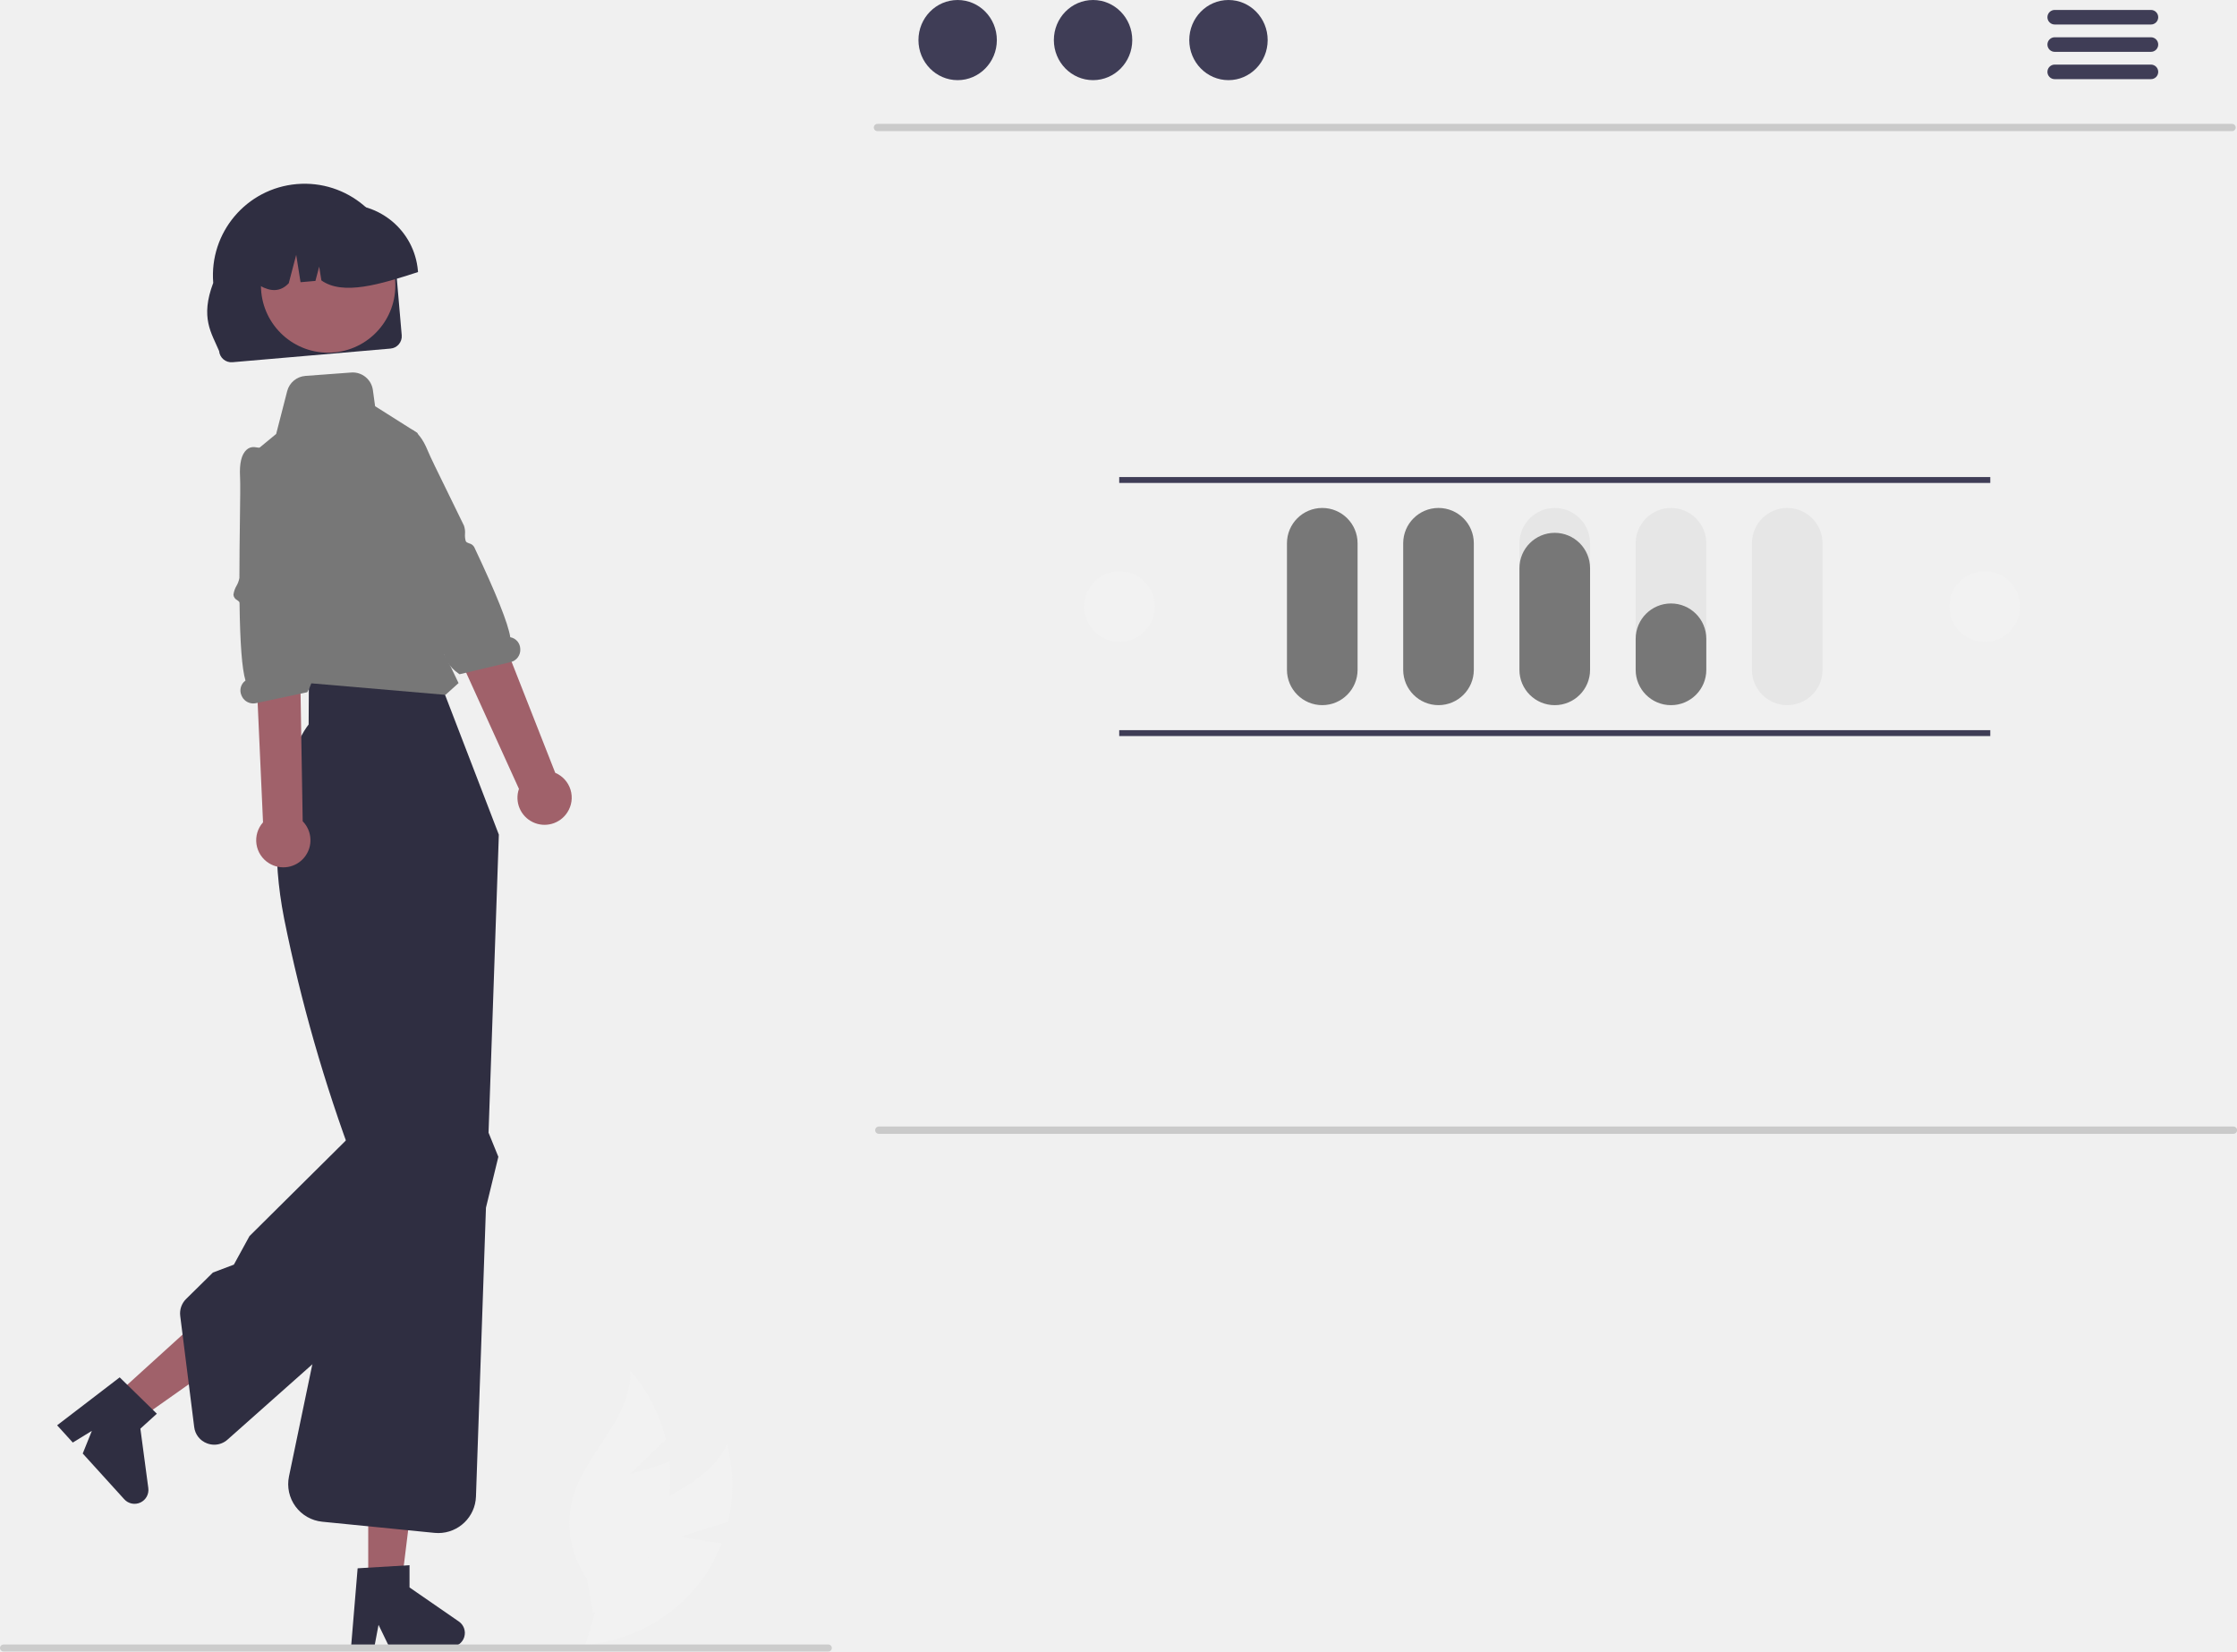
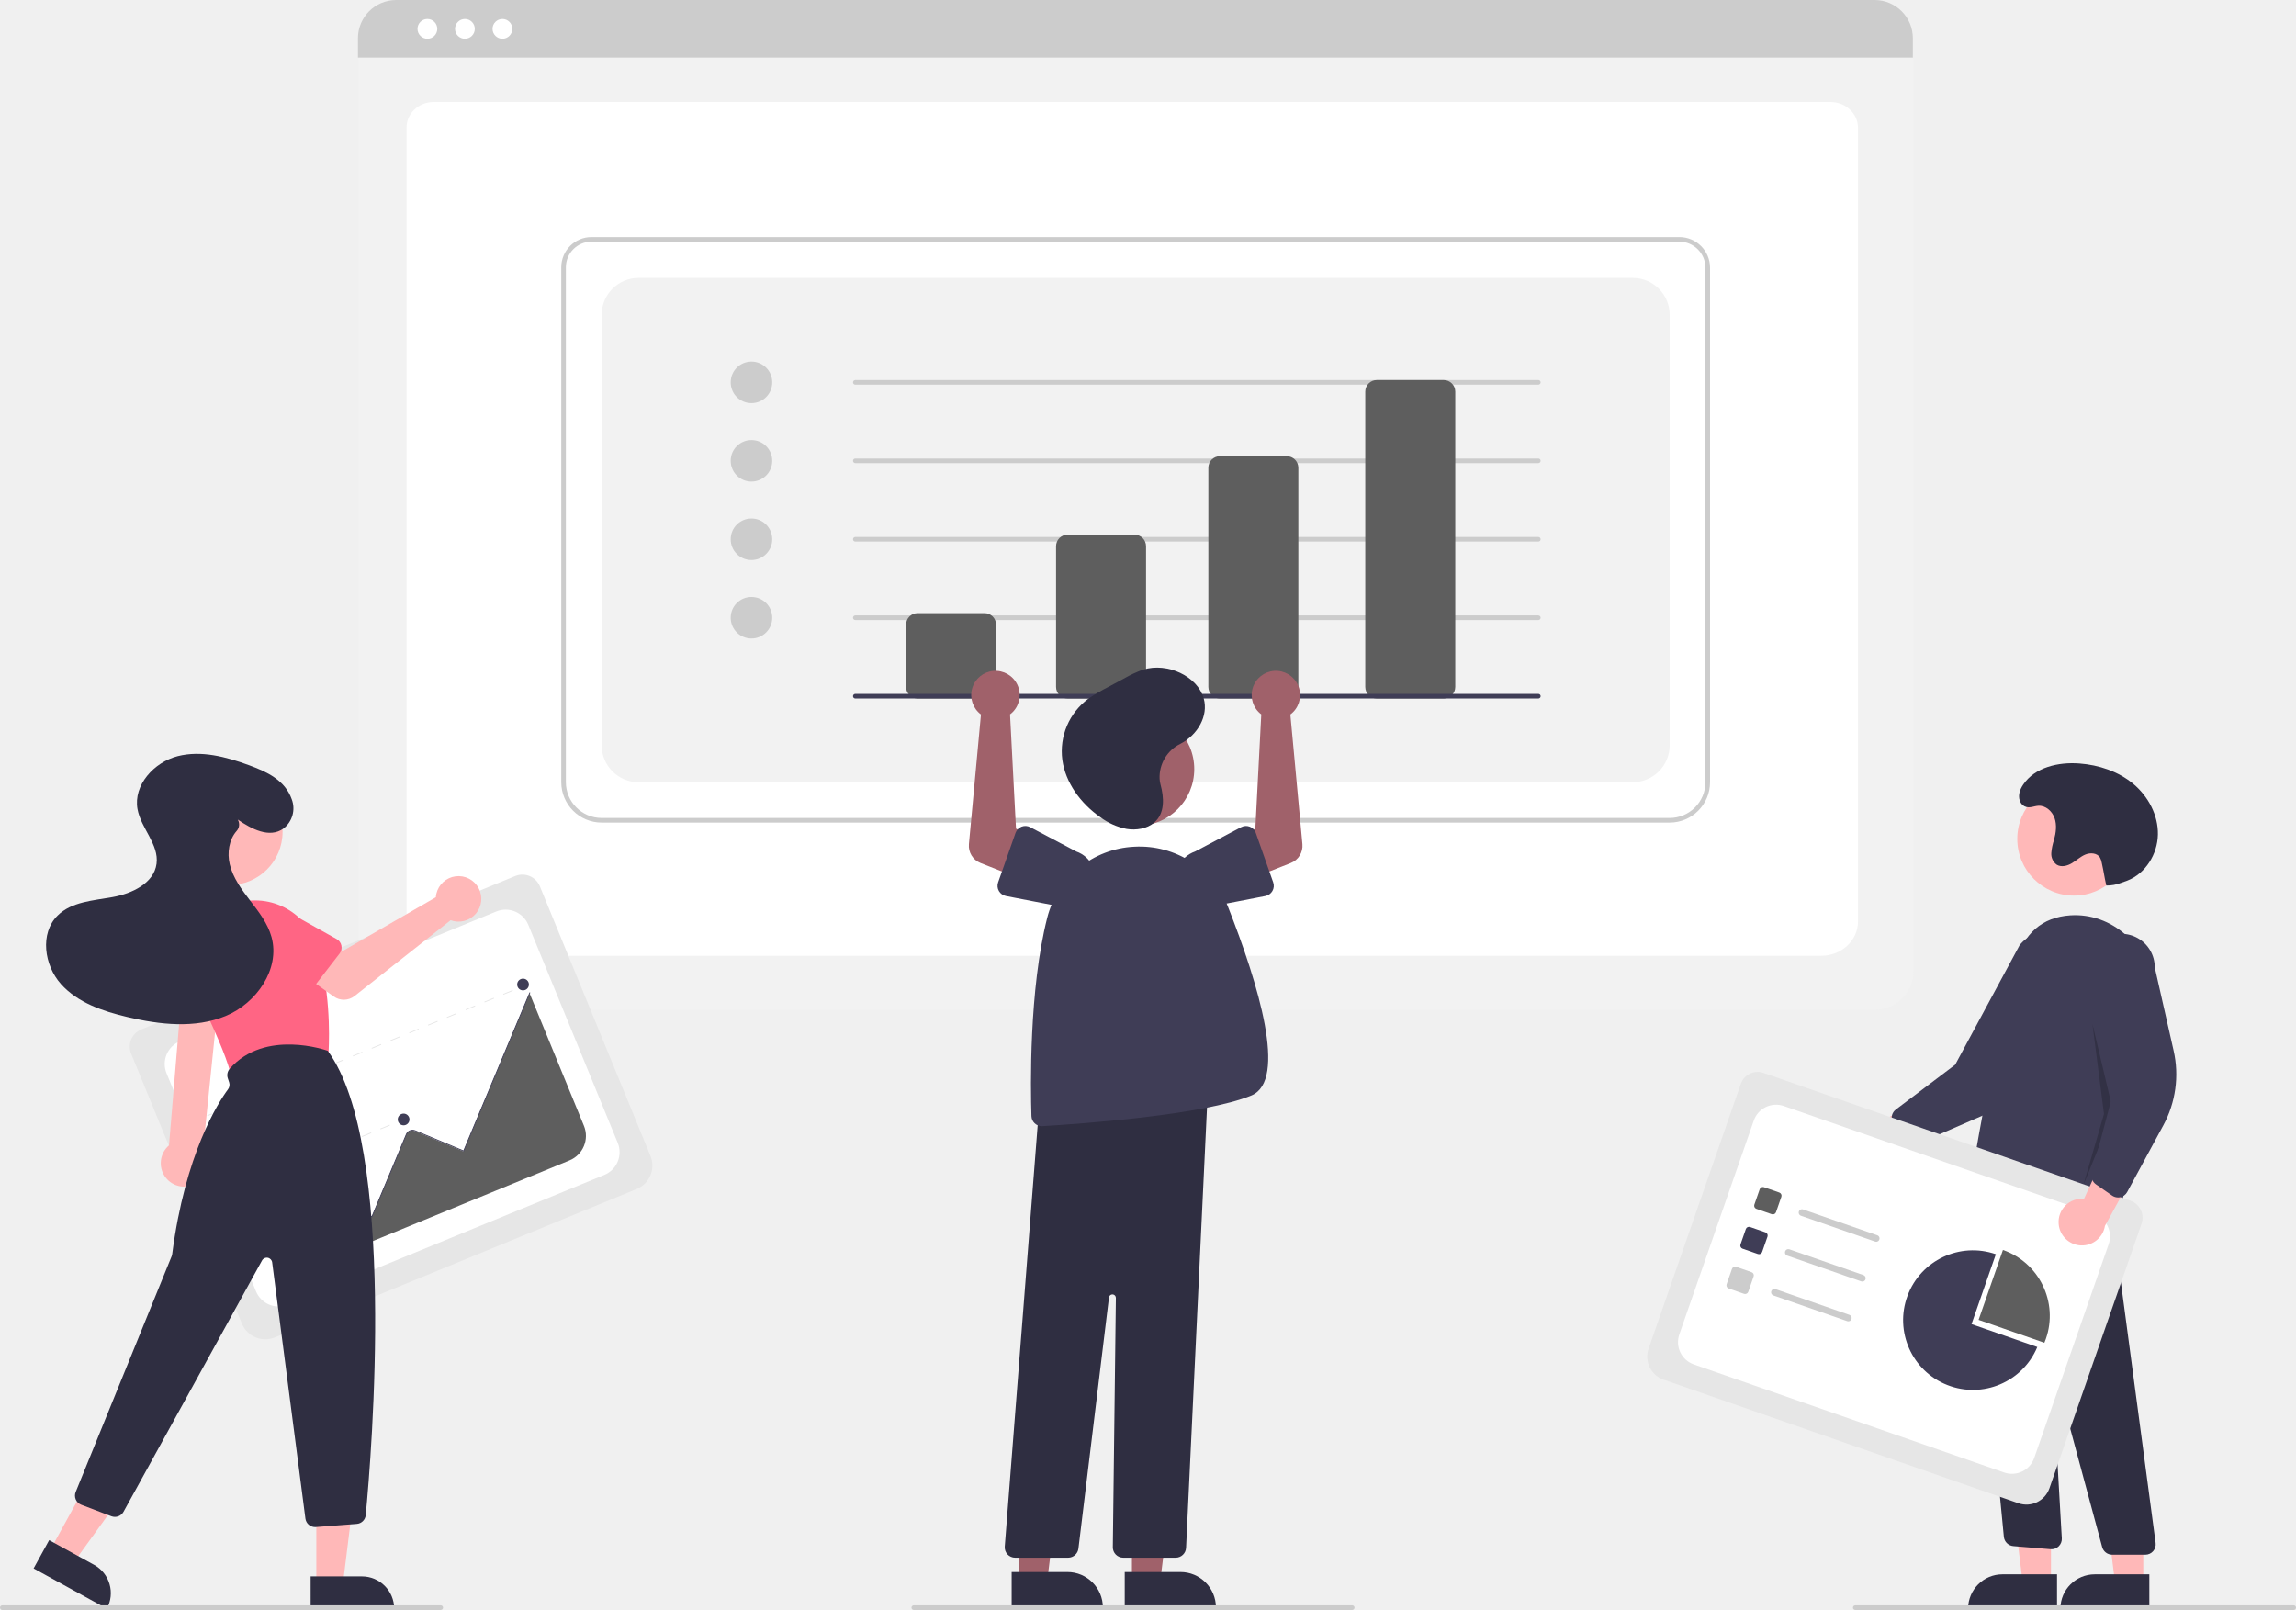
- <svg xmlns="http://www.w3.org/2000/svg" data-name="Layer 1" width="760.16" height="561.134" viewBox="0 0 760.16 561.134">
-   <path d="M978.401,213.997H518.085a1.238,1.238,0,0,1,0-2.476H978.401a1.238,1.238,0,0,1,0,2.476Z" transform="translate(-219.9198 -169.4329)" fill="#cacaca" />
-   <ellipse cx="325.42" cy="13.617" rx="13.32" ry="13.617" fill="#3f3d56" />
-   <ellipse cx="371.435" cy="13.617" rx="13.32" ry="13.617" fill="#3f3d56" />
-   <ellipse cx="417.449" cy="13.617" rx="13.32" ry="13.617" fill="#3f3d56" />
-   <path d="M950.831,177.762H918.137a2.476,2.476,0,0,1,0-4.952h32.695a2.476,2.476,0,0,1,0,4.952Z" transform="translate(-219.9198 -169.4329)" fill="#3f3d56" />
-   <path d="M950.831,187.046H918.137a2.476,2.476,0,0,1,0-4.952h32.695a2.476,2.476,0,0,1,0,4.952Z" transform="translate(-219.9198 -169.4329)" fill="#3f3d56" />
-   <path d="M950.831,196.33H918.137a2.476,2.476,0,0,1,0-4.952h32.695a2.476,2.476,0,0,1,0,4.952Z" transform="translate(-219.9198 -169.4329)" fill="#3f3d56" />
-   <path d="M978.869,554.674H518.554a1.238,1.238,0,0,1,0-2.476H978.869a1.238,1.238,0,0,1,0,2.476Z" transform="translate(-219.9198 -169.4329)" fill="#cacaca" />
-   <path d="M669.243,409.023a12.014,12.014,0,0,1-12-12v-43a12,12,0,0,1,24,0v43A12.014,12.014,0,0,1,669.243,409.023Z" transform="translate(-219.9198 -169.4329)" fill="#777777" />
-   <path d="M708.743,409.023a12.014,12.014,0,0,1-12-12v-43a12,12,0,0,1,24,0v43A12.014,12.014,0,0,1,708.743,409.023Z" transform="translate(-219.9198 -169.4329)" fill="#777777" />
-   <path d="M748.243,342.023a12.01,12.01,0,0,0-12,12v43a12,12,0,1,0,24,0v-43A12.01,12.01,0,0,0,748.243,342.023Z" transform="translate(-219.9198 -169.4329)" fill="#e6e6e6" />
-   <path d="M787.743,342.023a12.01,12.01,0,0,0-12,12v43a12,12,0,1,0,24,0v-43A12.01,12.01,0,0,0,787.743,342.023Z" transform="translate(-219.9198 -169.4329)" fill="#e6e6e6" />
-   <path d="M827.243,409.023a12.014,12.014,0,0,1-12-12v-43a12,12,0,0,1,24,0v43A12.014,12.014,0,0,1,827.243,409.023Z" transform="translate(-219.9198 -169.4329)" fill="#e6e6e6" />
-   <rect x="380.323" y="248.09" width="296" height="2" fill="#3f3d56" />
-   <rect x="380.323" y="162.09" width="296" height="2" fill="#3f3d56" />
-   <path d="M748.243,350.473a12.009,12.009,0,0,0-12,12v34.55a12,12,0,1,0,24,0v-34.55A12.009,12.009,0,0,0,748.243,350.473Z" transform="translate(-219.9198 -169.4329)" fill="#777777" />
-   <path d="M787.743,374.473a12.009,12.009,0,0,0-12,12v10.55a12,12,0,1,0,24,0v-10.55A12.009,12.009,0,0,0,787.743,374.473Z" transform="translate(-219.9198 -169.4329)" fill="#777777" />
-   <circle cx="674.423" cy="206.09" r="12" fill="#f2f2f2" />
-   <circle cx="380.423" cy="206.09" r="12" fill="#f2f2f2" />
-   <path d="M412.722,445.437a9.157,9.157,0,0,0-4.125-13.422L377.743,353.523l-15.053,10.053L396.264,437.468a9.207,9.207,0,0,0,16.458,7.969Z" transform="translate(-219.9198 -169.4329)" fill="#a0616a" />
-   <path d="M376.081,398.523l-.183-.125c-3.529-2.418-5.026-5.511-5.235-7.424a3.224,3.224,0,0,1,.409-2.162l-6.324-13.058-25.747-42.212,14.694-16.108,2.943-1.89a3.438,3.438,0,0,1,2.786-.256c2.178.666,4.149,3.117,5.858,7.285.857,2.091,3.299,7.062,6.389,13.354,1.805,3.675,3.835,7.809,5.91,12.102a6.98,6.98,0,0,1,.354,2.845,6.686,6.686,0,0,0,.257,2.434c.187.391.635.554,1.154.743a2.657,2.657,0,0,1,1.717,1.259c7.523,15.922,11.538,25.955,12.257,30.63a4.132,4.132,0,0,1,3.394,3.94,4.288,4.288,0,0,1-3.338,4.534Z" transform="translate(-219.9198 -169.4329)" fill="#777777" />
-   <polygon points="37.492 475.736 44.909 483.909 79.966 459.188 69.018 447.124 37.492 475.736" fill="#a0616a" />
-   <path d="M260.589,637.421l12.63,12.351-5.595,5.077,2.693,20.196a4.719,4.719,0,0,1-8.173,3.796l-14.109-15.546,3.102-7.702-6.483,3.976-5.32-5.862Z" transform="translate(-219.9198 -169.4329)" fill="#2f2e41" />
-   <polygon points="125.13 540.421 136.167 540.421 141.42 497.848 125.13 497.848 125.13 540.421" fill="#a0616a" />
-   <path d="M341.447,702.295l17.634-1.053v7.555l16.765,11.579a4.719,4.719,0,0,1-2.682,8.603l-20.994,0-3.619-7.473-1.413,7.473h-7.916Z" transform="translate(-219.9198 -169.4329)" fill="#2f2e41" />
-   <path d="M368.869,690.323a13.03,13.03,0,0,1-1.304-.065l-38.15-3.789a12.832,12.832,0,0,1-11.295-15.387l22.17-106.422a539.985,539.985,0,0,1-23.812-83.057c-8.785-44.822,8.149-65.811,8.321-66.018l.094-16.087,9.137-.526,33.081.104.152-3.672,22.173,57.609-.004.12-3.498,101.154,3.333,8.196L385.053,579.778l-3.394,98.153a12.838,12.838,0,0,1-12.79,12.392Z" transform="translate(-219.9198 -169.4329)" fill="#2f2e41" />
-   <path d="M323.696,297.156l15.567-1.153a6.92,6.92,0,0,1,7.366,5.957l.756,5.489,14.358,9.074,16,39L374.73,396.945l-3.987-5.422,2.326,4.422,2.674,5.578-4.441,4-46.559-4-20.262-76.992,9.284-7.654,3.74-14.544A6.92,6.92,0,0,1,323.696,297.156Z" transform="translate(-219.9198 -169.4329)" fill="#777777" />
-   <path d="M292.743,660.303a6.947,6.947,0,0,1-2.45-.453,6.742,6.742,0,0,1-4.383-5.554l-4.75-37.769a6.89,6.89,0,0,1,1.972-5.715l9.144-9.009,7.116-2.684,5.309-9.702L338.484,555.908,379.304,585.708l-82.054,72.854A6.756,6.756,0,0,1,292.743,660.303Z" transform="translate(-219.9198 -169.4329)" fill="#2f2e41" />
-   <path id="be92b318-09a5-4c84-a1ba-69dfff500ca5-386" data-name="a1ca5f83-7fa1-45b1-9d3b-bf096f25c0e5" d="M356.43,283.345l-1.998-23.154a31.142,31.142,0,0,0-62.056,5.315l.003.04c-4.485,11.867-.597,16.99,1.998,23.154a4.188,4.188,0,0,0,4.525,3.806l53.719-4.636A4.188,4.188,0,0,0,356.43,283.345Z" transform="translate(-219.9198 -169.4329)" fill="#2f2e41" />
-   <circle id="aa112140-1ac1-46a2-9314-ee7921cae26f" data-name="b14fd05a-a043-4ff7-820e-83dd0ca664c7" cx="111.507" cy="96.997" r="22.832" fill="#a0616a" />
-   <path id="ee3cfa53-3b94-464e-b31b-442dda2a3e33-387" data-name="b50f9c05-1494-4f26-bcdb-96e0065c79e8" d="M361.932,261.409a24.662,24.662,0,0,0-26.661-22.425l-4.631.4a24.662,24.662,0,0,0-22.425,26.661l.04.463c3.673,2.072,6.995,2.134,9.787-.845l2.531-9.635,1.474,9.289,5.059-.437,1.279-4.861.744,4.686c7.335,5.229,20.014,1.326,32.843-2.834Z" transform="translate(-219.9198 -169.4329)" fill="#2f2e41" />
-   <path d="M311.33,462.731a9.157,9.157,0,0,1-2.031-13.894l-3.736-83.047,15.856,1.534,1.361,81.15a9.207,9.207,0,0,1-11.45,14.257Z" transform="translate(-219.9198 -169.4329)" fill="#a0616a" />
-   <path d="M305.935,408.449a4.319,4.319,0,0,1-3.972-2.771,4.132,4.132,0,0,1,1.375-5.015c-1.187-3.959-1.848-12.598-2.019-26.37-.005-.376-.314-.612-.82-.965a2.252,2.252,0,0,1-1.256-1.802,8.174,8.174,0,0,1,1.064-3.09,8.019,8.019,0,0,0,.966-2.646c.004-6.9.094-13.642.173-19.59.093-7.011.167-12.549.044-14.805-.244-4.499.485-7.558,2.167-9.094a3.446,3.446,0,0,1,2.627-.963l3.595.478,20.057,8.216-5.157,49.224-.11,14.46a3.219,3.219,0,0,1,1.296,1.777c.632,1.818.606,5.254-1.545,8.952l-.111.191-17.387,3.706A4.713,4.713,0,0,1,305.935,408.449Z" transform="translate(-219.9198 -169.4329)" fill="#777777" />
-   <path d="M451.236,691.546l16.119-5.113a54.561,54.561,0,0,0-.388-26.249c-6.476,14.399-25.475,17.926-36.3,29.419a32.819,32.819,0,0,0-8.395,27.179l-3.391,11.504a54.994,54.994,0,0,0,40.024-22.767,53.12,53.12,0,0,0,6.224-11.783C458.255,693.048,451.236,691.546,451.236,691.546Z" transform="translate(-219.9198 -169.4329)" fill="#f2f2f2" />
-   <path d="M434.012,670.274l12.147-11.765A54.561,54.561,0,0,0,434.105,635.188c.625,15.776-14.806,27.406-19.369,42.52a32.819,32.819,0,0,0,4.607,28.071l2.095,11.809a54.994,54.994,0,0,0,25.669-38.228,53.121,53.121,0,0,0,.316-13.323C440.964,668.487,434.012,670.274,434.012,670.274Z" transform="translate(-219.9198 -169.4329)" fill="#f2f2f2" />
-   <path d="M502.59,729.377a1.186,1.186,0,0,1-1.19,1.19h-280.29a1.19,1.19,0,0,1,0-2.38h280.29A1.187,1.187,0,0,1,502.59,729.377Z" transform="translate(-219.9198 -169.4329)" fill="#ccc" />
+ <svg xmlns="http://www.w3.org/2000/svg" data-name="Layer 1" width="995" height="697.681" viewBox="0 0 995 697.681">
+   <path d="M915.189,538.707H274.35a16.519,16.519,0,0,1-16.5-16.5V127.054A12.102,12.102,0,0,1,269.938,114.965H919.391a12.311,12.311,0,0,1,12.297,12.297V522.207A16.519,16.519,0,0,1,915.189,538.707Z" transform="translate(-102.5 -101.1595)" fill="#f2f2f2" />
+   <path d="M891.811,515.341H294.567c-8.755,0-15.878-6.67-15.878-14.868v-344.105c0-6.08,5.278-11.027,11.766-11.027H895.728c6.595,0,11.961,5.028,11.961,11.209V500.472C907.689,508.671,900.566,515.341,891.811,515.341Z" transform="translate(-102.5 -101.1595)" fill="#fff" />
+   <path d="M931.459,126.11H257.619V117.709a16.574,16.574,0,0,1,16.56-16.55H914.899a16.574,16.574,0,0,1,16.56,16.55Z" transform="translate(-102.5 -101.1595)" fill="#ccc" />
+   <circle cx="185.214" cy="12.5" r="4.283" fill="#fff" />
+   <circle cx="201.473" cy="12.5" r="4.283" fill="#fff" />
+   <circle cx="217.731" cy="12.5" r="4.283" fill="#fff" />
+   <path d="M826.073,457.629H363.234a17.52,17.52,0,0,1-17.5-17.5V216.975a13.103,13.103,0,0,1,13.088-13.088H830.276a13.312,13.312,0,0,1,13.297,13.297V440.129A17.52,17.52,0,0,1,826.073,457.629ZM358.822,205.886a11.101,11.101,0,0,0-11.088,11.088V440.129a15.517,15.517,0,0,0,15.5,15.5H826.073a15.518,15.518,0,0,0,15.5-15.5V217.184a11.31,11.31,0,0,0-11.297-11.297Z" transform="translate(-102.5 -101.1595)" fill="#ccc" />
+   <path d="M379.234,440.129h430.839a16,16,0,0,0,16-16V237.581a16,16,0,0,0-16-16H379.234a16,16,0,0,0-16,16V424.129A16,16,0,0,0,379.234,440.129Z" transform="translate(-102.5 -101.1595)" fill="#f2f2f2" />
+   <circle cx="325.654" cy="165.695" r="9" fill="#ccc" />
+   <circle cx="325.654" cy="199.695" r="9" fill="#ccc" />
+   <circle cx="325.654" cy="233.695" r="9" fill="#ccc" />
+   <circle cx="325.654" cy="267.695" r="9" fill="#ccc" />
+   <path d="M769.154,267.855h-296a1,1,0,0,1,0-2h296a1,1,0,0,1,0,2Z" transform="translate(-102.5 -101.1595)" fill="#ccc" />
+   <path d="M769.154,301.855h-296a1,1,0,0,1,0-2h296a1,1,0,0,1,0,2Z" transform="translate(-102.5 -101.1595)" fill="#ccc" />
+   <path d="M769.154,335.855h-296a1,1,0,0,1,0-2h296a1,1,0,0,1,0,2Z" transform="translate(-102.5 -101.1595)" fill="#ccc" />
+   <path d="M769.154,369.855h-296a1,1,0,0,1,0-2h296a1,1,0,0,1,0,2Z" transform="translate(-102.5 -101.1595)" fill="#ccc" />
+   <path d="M529.154,403.855h-29a5.006,5.006,0,0,1-5-5v-27a5.006,5.006,0,0,1,5-5h29a5.006,5.006,0,0,1,5,5v27A5.006,5.006,0,0,1,529.154,403.855Z" transform="translate(-102.5 -101.1595)" fill="#5e5e5e" />
+   <path d="M594.154,403.855h-29a5.006,5.006,0,0,1-5-5v-61a5.006,5.006,0,0,1,5-5h29a5.006,5.006,0,0,1,5,5v61A5.006,5.006,0,0,1,594.154,403.855Z" transform="translate(-102.5 -101.1595)" fill="#5e5e5e" />
+   <path d="M660.154,403.855h-29a5.006,5.006,0,0,1-5-5v-95a5.006,5.006,0,0,1,5-5h29a5.006,5.006,0,0,1,5,5v95A5.006,5.006,0,0,1,660.154,403.855Z" transform="translate(-102.5 -101.1595)" fill="#5e5e5e" />
+   <path d="M728.154,403.855h-29a5.006,5.006,0,0,1-5-5v-128a5.006,5.006,0,0,1,5-5h29a5.006,5.006,0,0,1,5,5v128A5.006,5.006,0,0,1,728.154,403.855Z" transform="translate(-102.5 -101.1595)" fill="#5e5e5e" />
+   <path d="M769.154,403.855h-296a1,1,0,0,1,0-2h296a1,1,0,0,1,0,2Z" transform="translate(-102.5 -101.1595)" fill="#3f3d56" />
+   <path d="M899.201,590.402a10.056,10.056,0,0,1,15.32-1.743l31.755-16.389-1.975,18.464L914.45,603.467a10.11,10.11,0,0,1-15.248-13.065Z" transform="translate(-102.5 -101.1595)" fill="#ffb8b8" />
+   <path d="M926.524,597.289a4.506,4.506,0,0,1-1.524-2.212l-2.526-8.159a4.515,4.515,0,0,1,1.587-4.921l25.738-19.44,27.875-51.712a14.497,14.497,0,1,1,22.9,17.782L984.716,562.096a46.374,46.374,0,0,1-23.463,22.696l-30.163,13.083a4.505,4.505,0,0,1-3.669-.039A4.455,4.455,0,0,1,926.524,597.289Z" transform="translate(-102.5 -101.1595)" fill="#3f3d56" />
+   <circle cx="898.775" cy="363.541" r="24.561" fill="#ffb8b8" />
+   <polygon points="888.812 685.737 876.553 685.736 870.722 638.448 888.817 638.449 888.812 685.737" fill="#ffb8b8" />
+   <path d="M867.795,682.233h23.644a0,0,0,0,1,0,0v14.887a0,0,0,0,1,0,0H852.908a0,0,0,0,1,0,0v0A14.887,14.887,0,0,1,867.795,682.233Z" fill="#2f2e41" />
+   <polygon points="928.812 685.739 916.553 685.738 910.722 638.449 928.817 638.451 928.812 685.739" fill="#ffb8b8" />
+   <path d="M907.795,682.235h23.644a0,0,0,0,1,0,0V697.121a0,0,0,0,1,0,0H892.908a0,0,0,0,1,0,0v0A14.887,14.887,0,0,1,907.795,682.235Z" fill="#2f2e41" />
+   <path d="M1032.208,774.899l-14.367-.001a4.508,4.508,0,0,1-4.345-3.329l-20.68-76.701a.5.5,0,0,0-.982.16l4.177,72.742a4.499,4.499,0,0,1-4.867,4.742L974.998,771.166a4.512,4.512,0,0,1-4.096-3.964L956.191,614.457l5.691,3.415,53.329-9.054L1036.669,769.804a4.501,4.501,0,0,1-4.461,5.095Z" transform="translate(-102.5 -101.1595)" fill="#2f2e41" />
+   <path d="M974.027,630.579a32.939,32.939,0,0,1-16.692-4.698,4.48,4.48,0,0,1-2.136-4.589c1.876-11.486,11.684-70.408,20.608-102.529,3.635-13.083,11.671-20.129,23.887-20.943,17.868-1.172,33.75,12.807,35.404,31.2,2.917,32.448-8.933,78.55-14.164,96.866a4.496,4.496,0,0,1-7.088,2.306l-10.661-8.293a3.533,3.533,0,0,0-4.516.188C989.682,628.101,981.146,630.579,974.027,630.579Z" transform="translate(-102.5 -101.1595)" fill="#3f3d56" />
+   <polygon points="906.787 443.738 915.786 481.739 902.784 513.738 911.786 482.739 906.787 443.738" opacity="0.2" />
+   <path d="M1015.29,484.898a16.538,16.538,0,0,0,6.388-1.155c.894-.345,1.822-.628,2.715-.972,7.882-3.045,13.074-11.438,13.261-19.886s-4.188-16.647-10.684-22.05-14.909-8.178-23.335-8.82c-9.075-.691-19.294,1.61-24.366,9.167-1.35,2.012-2.294,4.452-1.494,6.882a4.404,4.404,0,0,0,1.241,1.906c2.265,2.015,4.522.5,6.831.366,3.173-.184,6.023,2.385,7.048,5.394s.573,6.322-.254,9.391a23.459,23.459,0,0,0-1.183,5.71,5.741,5.741,0,0,0,2.378,5.055c1.983,1.199,4.587.505,6.571-.691s3.699-2.86,5.842-3.741,5.022-.685,6.27,1.268a6.935,6.935,0,0,1,.793,2.289c1.118,5.095.861,4.795,1.979,9.89Z" transform="translate(-102.5 -101.1595)" fill="#2f2e41" />
+   <path d="M977.221,752.591,823.425,699.03a10.556,10.556,0,0,1-6.49-13.426l39.966-114.758a7.734,7.734,0,0,1,9.836-4.755L1025.732,621.463a7.867,7.867,0,0,1,4.837,10.006L990.647,746.101A10.556,10.556,0,0,1,977.221,752.591Z" transform="translate(-102.5 -101.1595)" fill="#e6e6e6" />
+   <path d="M836.549,692.435l134.484,46.835a10.225,10.225,0,0,0,13.019-6.293l32.272-92.667a10.225,10.225,0,0,0-6.293-13.019l-134.484-46.835a10.225,10.225,0,0,0-13.019,6.293l-32.272,92.667A10.225,10.225,0,0,0,836.549,692.435Z" transform="translate(-102.5 -101.1595)" fill="#fff" />
+   <path d="M870.32,627.329l-6.66-2.32a1.444,1.444,0,0,1-.888-1.837l2.32-6.66a1.444,1.444,0,0,1,1.837-.888l6.66,2.32a1.444,1.444,0,0,1,.888,1.837l-2.32,6.66A1.444,1.444,0,0,1,870.32,627.329Z" transform="translate(-102.5 -101.1595)" fill="#5e5e5e" />
+   <path d="M864.31,644.585l-6.66-2.32a1.444,1.444,0,0,1-.888-1.837l2.32-6.66a1.444,1.444,0,0,1,1.837-.888l6.66,2.32a1.444,1.444,0,0,1,.888,1.837l-2.32,6.66A1.444,1.444,0,0,1,864.31,644.585Z" transform="translate(-102.5 -101.1595)" fill="#3f3d56" />
+   <path d="M858.301,661.841l-6.66-2.32a1.444,1.444,0,0,1-.888-1.837l2.32-6.66a1.444,1.444,0,0,1,1.837-.888l6.66,2.32a1.444,1.444,0,0,1,.888,1.837l-2.32,6.66A1.444,1.444,0,0,1,858.301,661.841Z" transform="translate(-102.5 -101.1595)" fill="#ccc" />
+   <path d="M915.074,639.181l-32.09-11.176a1.443,1.443,0,1,1,.949-2.725l32.09,11.176a1.443,1.443,0,1,1-.949,2.725Z" transform="translate(-102.5 -101.1595)" fill="#ccc" />
+   <path d="M909.065,656.437l-32.09-11.176a1.443,1.443,0,0,1,.949-2.725l32.09,11.176a1.443,1.443,0,1,1-.949,2.725Z" transform="translate(-102.5 -101.1595)" fill="#ccc" />
+   <path d="M903.055,673.693l-32.09-11.176a1.443,1.443,0,0,1,.949-2.725l32.09,11.176a1.443,1.443,0,0,1-.949,2.725Z" transform="translate(-102.5 -101.1595)" fill="#ccc" />
+   <path d="M988.454,683.043c.234-.561.454-1.131.656-1.712a30.239,30.239,0,0,0-18.611-38.501L959.951,673.116Z" transform="translate(-102.5 -101.1595)" fill="#5e5e5e" />
+   <path d="M956.884,674.959l10.548-30.287a30.239,30.239,0,1,0,17.955,40.213Z" transform="translate(-102.5 -101.1595)" fill="#3f3d56" />
+   <path d="M994.645,631.512a10.056,10.056,0,0,1,10.979-10.826l14.873-32.493,9.841,15.748-15.633,28.441a10.11,10.11,0,0,1-20.061-.87Z" transform="translate(-102.5 -101.1595)" fill="#ffb8b8" />
+   <path d="M1020.394,620.069a4.506,4.506,0,0,1-2.564-.8l-7.023-4.862a4.515,4.515,0,0,1-1.788-4.852l8.255-31.18-9.979-57.893a14.497,14.497,0,1,1,28.993-.14l8.177,36.123a46.373,46.373,0,0,1-4.456,32.339L1024.349,617.713a4.505,4.505,0,0,1-2.911,2.233A4.455,4.455,0,0,1,1020.394,620.069Z" transform="translate(-102.5 -101.1595)" fill="#3f3d56" />
+   <path d="M1096.5,798.841h-190a1,1,0,0,1,0-2h190a1,1,0,0,1,0,2Z" transform="translate(-102.5 -101.1595)" fill="#ccc" />
+   <polygon points="490.541 685.239 502.801 685.238 508.633 637.951 490.539 637.951 490.541 685.239" fill="#a0616a" />
+   <path d="M589.914,782.396l24.144-.001h.001a15.386,15.386,0,0,1,15.386,15.386v.5l-39.531.001Z" transform="translate(-102.5 -101.1595)" fill="#2f2e41" />
+   <polygon points="441.541 685.239 453.801 685.238 459.633 637.951 441.539 637.951 441.541 685.239" fill="#a0616a" />
+   <path d="M540.914,782.396l24.144-.001h.001a15.386,15.386,0,0,1,15.386,15.386v.5l-39.531.001Z" transform="translate(-102.5 -101.1595)" fill="#2f2e41" />
+   <circle cx="492.988" cy="333.297" r="24.561" fill="#a0616a" />
+   <path d="M612.005,776.192H589.254a4.5,4.5,0,0,1-4.5-4.555l1.322-108.031a1.5,1.5,0,0,0-2.989-.2L569.847,772.236a4.504,4.504,0,0,1-4.467,3.956H542.41a4.5,4.5,0,0,1-4.486-4.851l15.167-194.075.412-.045,72.629-7.844-9.633,202.528A4.495,4.495,0,0,1,612.005,776.192Z" transform="translate(-102.5 -101.1595)" fill="#2f2e41" />
+   <path d="M553.976,589.181a4.496,4.496,0,0,1-4.484-4.358c-.396-12.271-1.076-54.732,6.822-85.905a40.924,40.924,0,0,1,37.793-30.839h0a41.179,41.179,0,0,1,40.559,26.023c13.275,33.703,25.818,75.246,10.181,81.762-20.495,8.539-74.523,12.346-90.594,13.309Q554.113,589.181,553.976,589.181Z" transform="translate(-102.5 -101.1595)" fill="#3f3d56" />
+   <path d="M647.847,409.632a10.525,10.525,0,0,0,1.246,1.093l-2.578,49.526-10.724,5.491L641.961,483.01l19.93-7.875a8,8,0,0,0,5.026-8.181l-5.221-56.179a10.497,10.497,0,1,0-13.849-1.143Z" transform="translate(-102.5 -101.1595)" fill="#a0616a" />
+   <path d="M646.718,462.095l7.544,21.439a4.5,4.5,0,0,1-3.389,5.912l-22.245,4.308a12.497,12.497,0,0,1-8.228-23.602l19.974-10.543a4.5,4.5,0,0,1,6.344,2.486Z" transform="translate(-102.5 -101.1595)" fill="#3f3d56" />
+   <path d="M541.46,409.632a10.527,10.527,0,0,1-1.246,1.093l2.578,49.526,10.724,5.491L547.346,483.01l-19.93-7.875a8,8,0,0,1-5.026-8.181l5.221-56.179a10.497,10.497,0,1,1,13.849-1.143Z" transform="translate(-102.5 -101.1595)" fill="#a0616a" />
+   <path d="M545.192,459.399a4.495,4.495,0,0,1,3.741.21l19.974,10.543a12.497,12.497,0,0,1-8.228,23.602l-22.245-4.308a4.5,4.5,0,0,1-3.389-5.912l7.544-21.439A4.495,4.495,0,0,1,545.192,459.399Z" transform="translate(-102.5 -101.1595)" fill="#3f3d56" />
+   <path d="M605.027,438.643a16.143,16.143,0,0,1,9.041-15.168c7.466-3.854,12.156-12.075,10.101-19.582-2.631-9.609-15.709-15.841-26.305-12.535a48.566,48.566,0,0,0-8.261,3.839l-6.923,3.711a71.73,71.73,0,0,0-8.534,5.038,28.315,28.315,0,0,0-11.27,26.53c1.363,9.769,7.761,18.727,16.518,24.861a27.937,27.937,0,0,0,11.319,5.031c4.198.692,8.87-.094,11.939-2.705,4.796-4.079,4.301-10.911,2.75-16.616A12.09,12.09,0,0,1,605.027,438.643Z" transform="translate(-102.5 -101.1595)" fill="#2f2e41" />
+   <path d="M688.5,798.841h-190a1,1,0,0,1,0-2h190a1,1,0,0,1,0,2Z" transform="translate(-102.5 -101.1595)" fill="#ccc" />
+   <path d="M378.41,616.413,221.633,680.73a10.984,10.984,0,0,1-14.315-5.986l-47.992-116.983a8.047,8.047,0,0,1,4.386-10.488l162.077-66.492a8.186,8.186,0,0,1,10.669,4.462L384.396,602.098A10.984,10.984,0,0,1,378.41,616.413Z" transform="translate(-102.5 -101.1595)" fill="#e6e6e6" />
+   <path d="M227.311,666.541l137.091-56.241a10.639,10.639,0,0,0,5.805-13.881L331.454,501.956a10.639,10.639,0,0,0-13.881-5.805L180.482,552.392a10.639,10.639,0,0,0-5.805,13.881l38.753,94.463A10.639,10.639,0,0,0,227.311,666.541Z" transform="translate(-102.5 -101.1595)" fill="#fff" />
+   <rect x="328.668" y="528.117" width="2.179" height="0.363" transform="translate(-278.3402 63.53163) rotate(-22.30577)" fill="#e6e6e6" />
+   <path d="M324.747,530.551l-4.072,1.67-.138-.336,4.072-1.67Zm-8.144,3.341-4.072,1.67-.138-.336,4.072-1.67Zm-8.144,3.341-4.072,1.67-.138-.336,4.072-1.67Zm-8.144,3.341-4.072,1.67-.138-.336,4.072-1.67Zm-8.144,3.341-4.072,1.67-.138-.336,4.072-1.67Zm-8.144,3.341-4.072,1.67-.138-.336,4.072-1.67Zm-8.144,3.341-4.072,1.67-.138-.336,4.072-1.67Zm-8.144,3.341-4.072,1.67-.138-.336,4.072-1.67Zm-8.144,3.341-4.072,1.67-.138-.336,4.072-1.67Zm-8.144,3.341-4.072,1.67-.138-.336,4.072-1.67ZM243.312,563.959l-4.072,1.67-.138-.336,4.072-1.67Zm-8.144,3.341-4.072,1.67-.138-.336,4.072-1.67Zm-8.144,3.341-4.072,1.67-.138-.336,4.072-1.67Zm-8.144,3.341-4.072,1.67-.138-.336,4.072-1.67Zm-8.144,3.341-4.072,1.67-.138-.336,4.072-1.67Zm-8.144,3.341-4.072,1.67-.138-.336,4.072-1.67Z" transform="translate(-102.5 -101.1595)" fill="#e6e6e6" />
+   <rect x="192.285" y="584.068" width="2.179" height="0.363" transform="translate(-309.7817 15.95413) rotate(-22.30577)" fill="#e6e6e6" />
+   <rect x="275.309" y="586.506" width="2.179" height="0.363" transform="translate(-304.4946 47.64812) rotate(-22.30577)" fill="#e6e6e6" />
+   <path d="M271.448,588.915l-4.011,1.646-.138-.336,4.011-1.646Zm-8.023,3.291-4.011,1.646-.138-.336,4.011-1.646Zm-8.023,3.291-4.011,1.646-.138-.336,4.011-1.646ZM247.38,598.789l-4.011,1.646-.138-.336,4.011-1.646ZM239.357,602.08l-4.011,1.646-.138-.336,4.011-1.646Zm-8.023,3.291-4.011,1.646-.138-.336,4.011-1.646Zm-8.023,3.291-4.011,1.646-.138-.336,4.011-1.646Zm-8.023,3.291-4.011,1.646-.138-.336,4.011-1.646Z" transform="translate(-102.5 -101.1595)" fill="#e6e6e6" />
+   <rect x="205.101" y="615.309" width="2.179" height="0.363" transform="translate(-320.68 23.15625) rotate(-22.30577)" fill="#e6e6e6" />
+   <rect x="242.07" y="617.411" width="2.179" height="0.363" transform="translate(-318.7115 37.34481) rotate(-22.30577)" fill="#e6e6e6" />
+   <path d="M238.093,619.867l-4.127,1.693-.138-.336,4.127-1.693Zm-8.254,3.386-4.127,1.693-.138-.336,4.127-1.693Zm-8.254,3.386-4.127,1.693-.138-.336,4.127-1.693Z" transform="translate(-102.5 -101.1595)" fill="#e6e6e6" />
+   <rect x="211.165" y="630.089" width="2.179" height="0.363" transform="translate(-325.8362 26.5637) rotate(-22.30577)" fill="#e6e6e6" />
+   <rect x="252.417" y="642.634" width="2.179" height="0.363" transform="translate(-327.5107 43.15973) rotate(-22.30577)" fill="#e6e6e6" />
+   <path d="M248.441,645.09l-4.127,1.693-.138-.336,4.127-1.693Zm-8.254,3.386-4.127,1.693-.138-.336,4.127-1.693Zm-8.254,3.386-4.127,1.693-.138-.336,4.127-1.693Z" transform="translate(-102.5 -101.1595)" fill="#e6e6e6" />
+   <rect x="221.513" y="655.313" width="2.179" height="0.363" transform="translate(-334.6354 32.37862) rotate(-22.30577)" fill="#e6e6e6" />
+   <path d="M233.132,651.671,349.308,604.011a11.481,11.481,0,0,0,6.257-14.962L332.092,531.832l-.227.101-28.509,68.167-21.145-8.84a2.742,2.742,0,0,0-2.436.152,2.922,2.922,0,0,0-1.212,1.433l-14.941,35.722-15.46-6.462a2.753,2.753,0,0,0-3.603,1.478C244.461,623.825,234.928,647.213,233.132,651.671Z" transform="translate(-102.5 -101.1595)" fill="#5e5e5e" />
+   <path d="M232.775,652.21l-.335-.14,11.955-28.586a3.089,3.089,0,0,1,4.038-1.657l15.155,6.337,14.856-35.525a3.089,3.089,0,0,1,4.038-1.657l20.839,8.715,28.656-68.523.335.14L303.515,600.173l-21.174-8.855a2.723,2.723,0,0,0-3.563,1.462l-14.996,35.86-15.489-6.478a2.726,2.726,0,0,0-3.563,1.462Z" transform="translate(-102.5 -101.1595)" fill="#3f3d56" />
+   <circle cx="141.667" cy="516.019" r="2.542" fill="#3f3d56" />
+   <circle cx="174.906" cy="485.115" r="2.542" fill="#3f3d56" />
+   <circle cx="226.662" cy="426.636" r="2.542" fill="#3f3d56" />
+   <path d="M186.901,614.295a10.095,10.095,0,0,0,3.61-15.053l7.549-73.804h-16.313l-5.999,72.066a10.15,10.15,0,0,0,11.154,16.791Z" transform="translate(-102.5 -101.1595)" fill="#ffb8b8" />
+   <circle cx="99.38" cy="360.468" r="23.08" fill="#ffb8b8" />
+   <path d="M206.225,568.419a4.221,4.221,0,0,1-4.068-3.1c-1.849-6.718-6.66-18.077-14.299-33.763a27.967,27.967,0,0,1,15.882-38.613h0a27.955,27.955,0,0,1,35.922,17.808c5.921,18.563,5.635,38.447,5.237,46.134a4.239,4.239,0,0,1-3.321,3.914l-34.446,7.522A4.208,4.208,0,0,1,206.225,568.419Z" transform="translate(-102.5 -101.1595)" fill="#ff6584" />
+   <polygon points="137.082 686.425 148.602 686.425 154.083 641.988 137.08 641.989 137.082 686.425" fill="#ffb8b8" />
+   <path d="M237.113,784.293H273.321a0,0,0,0,1,0,0v13.989a0,0,0,0,1,0,0H251.103a13.989,13.989,0,0,1-13.989-13.989v0a0,0,0,0,1,0,0Z" transform="translate(407.9701 1481.403) rotate(179.9974)" fill="#2f2e41" />
+   <polygon points="21.882 671.495 31.978 677.045 58.19 640.747 43.291 632.555 21.882 671.495" fill="#ffb8b8" />
+   <path d="M118.196,776.437h36.207a0,0,0,0,1,0,0V790.426a0,0,0,0,1,0,0h-22.218a13.989,13.989,0,0,1-13.989-13.989v0a0,0,0,0,1,0,0Z" transform="translate(-224.194 1434.457) rotate(-151.199)" fill="#2f2e41" />
+   <path d="M239.044,762.92a4.228,4.228,0,0,1-4.189-3.684L220.446,648.211a2.349,2.349,0,0,0-4.387-.832L156.014,756.319a4.252,4.252,0,0,1-5.209,1.912L137.717,753.244a4.228,4.228,0,0,1-2.411-5.546L176.901,645.518a3.257,3.257,0,0,0,.212-.809c5.634-43.605,19.968-65.78,24.227-71.538a3.275,3.275,0,0,0,.466-2.982l-.585-1.756a4.226,4.226,0,0,1,.814-4.113c15.347-17.48,42.095-7.942,42.363-7.843l.134.05.084.115c29.993,41.133,18.903,174.732,16.376,201.096a4.217,4.217,0,0,1-3.885,3.806l-17.736,1.366C239.262,762.917,239.152,762.92,239.044,762.92Z" transform="translate(-102.5 -101.1595)" fill="#2f2e41" />
+   <path d="M291.606,488.437a9.892,9.892,0,0,0-.225,1.541l-40.367,23.288-9.812-5.649-10.46,13.694,16.398,11.688a7.518,7.518,0,0,0,9.019-.22l41.626-32.839a9.864,9.864,0,1,0-6.179-11.503Z" transform="translate(-102.5 -101.1595)" fill="#ffb8b8" />
+   <path d="M249.665,514.369l-13.047,16.909a4.229,4.229,0,0,1-6.394.35L215.455,516.291a11.744,11.744,0,0,1,14.402-18.554l18.524,10.358a4.229,4.229,0,0,1,1.283,6.273Z" transform="translate(-102.5 -101.1595)" fill="#ff6584" />
+   <path d="M199.098,543.746l-21.017-3.795a4.229,4.229,0,0,1-3.255-5.514L181.639,514.264a11.744,11.744,0,0,1,23.102,4.241l-.665,21.213a4.229,4.229,0,0,1-4.978,4.028Z" transform="translate(-102.5 -101.1595)" fill="#ff6584" />
+   <path d="M205.533,456.318c5.932,4.06,13.721,8.233,19.78,3.91a11.025,11.025,0,0,0,3.618-12.709c-2.901-8.296-10.872-11.949-18.494-14.748-9.909-3.64-20.698-6.535-30.927-3.928s-19.269,12.51-17.423,22.903c1.485,8.358,9.369,15.312,8.25,23.727-1.126,8.469-10.65,12.926-19.059,14.44s-17.817,2-23.86,8.039c-7.708,7.704-5.784,21.475,1.47,29.61s18.199,11.822,28.805,14.328c14.053,3.321,29.252,5.066,42.599-.445s23.733-20.349,19.866-34.261c-1.633-5.877-5.48-10.843-9.198-15.678s-7.483-9.891-8.901-15.824c-1.182-4.944-.307-10.683,2.971-14.391a4.169,4.169,0,0,0,.559-4.874Z" transform="translate(-102.5 -101.1595)" fill="#2f2e41" />
+   <path d="M293.5,798.841h-190a1,1,0,0,1,0-2h190a1,1,0,0,1,0,2Z" transform="translate(-102.5 -101.1595)" fill="#ccc" />
</svg>
